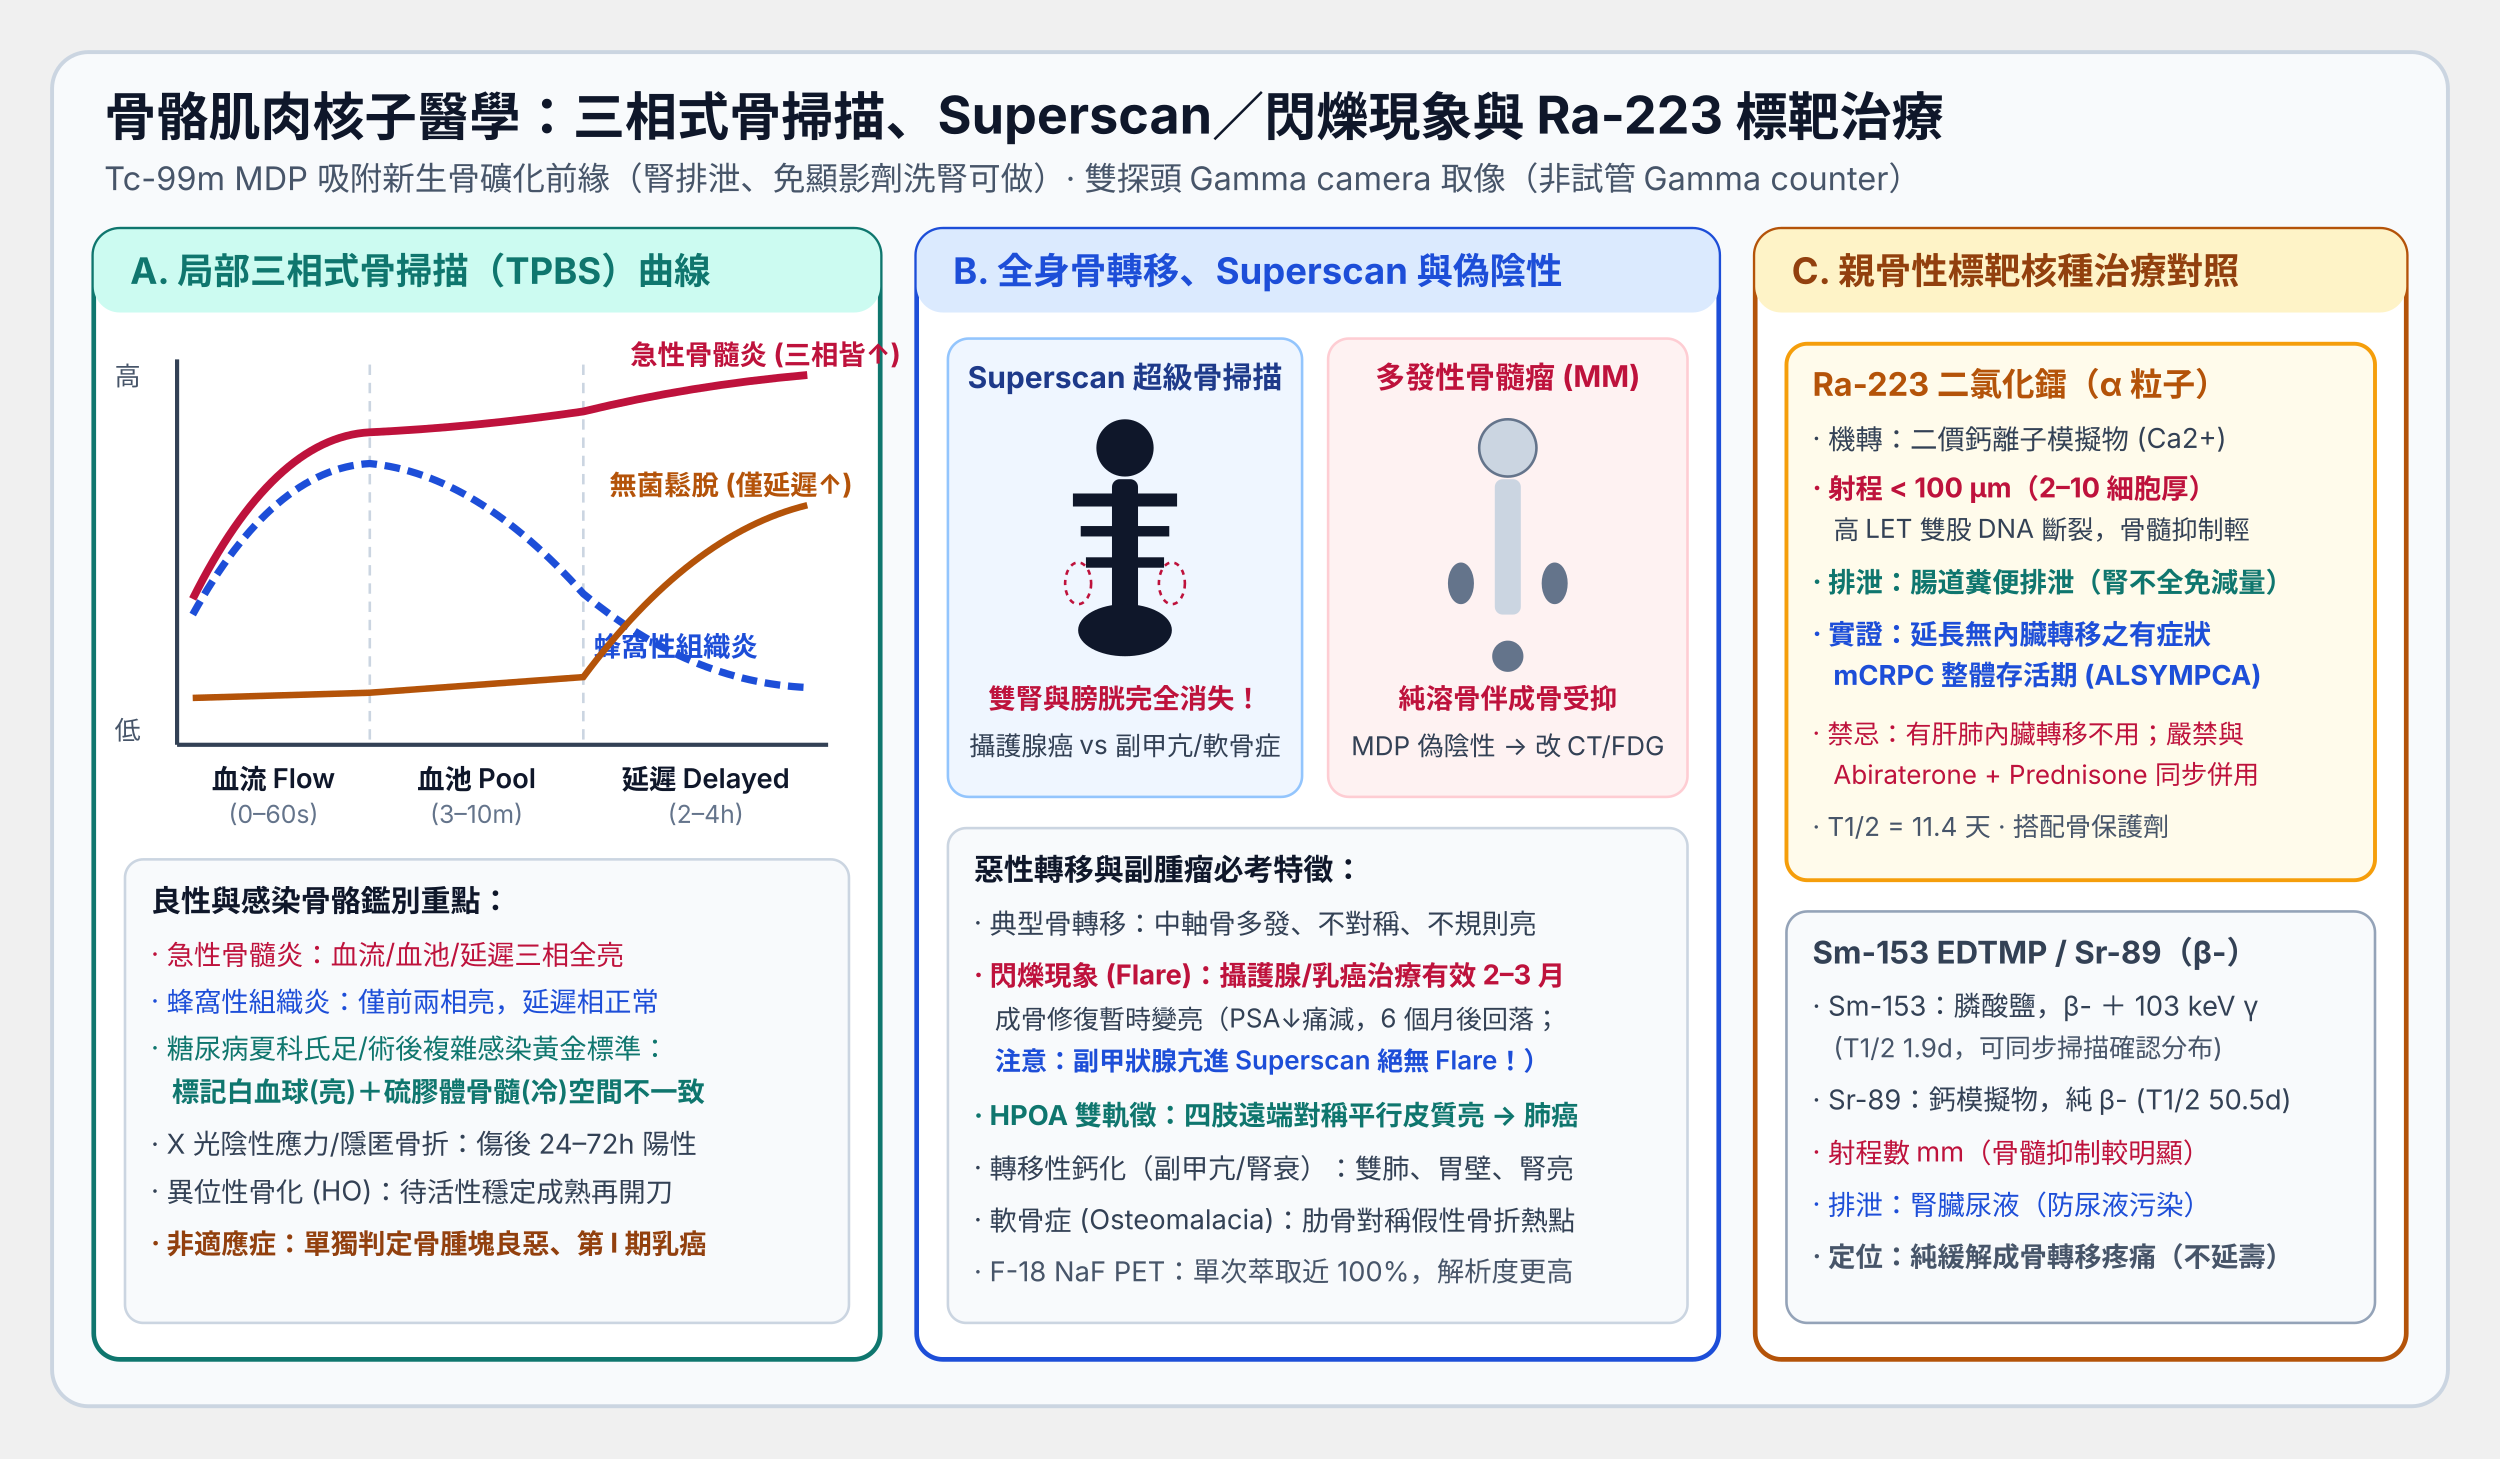
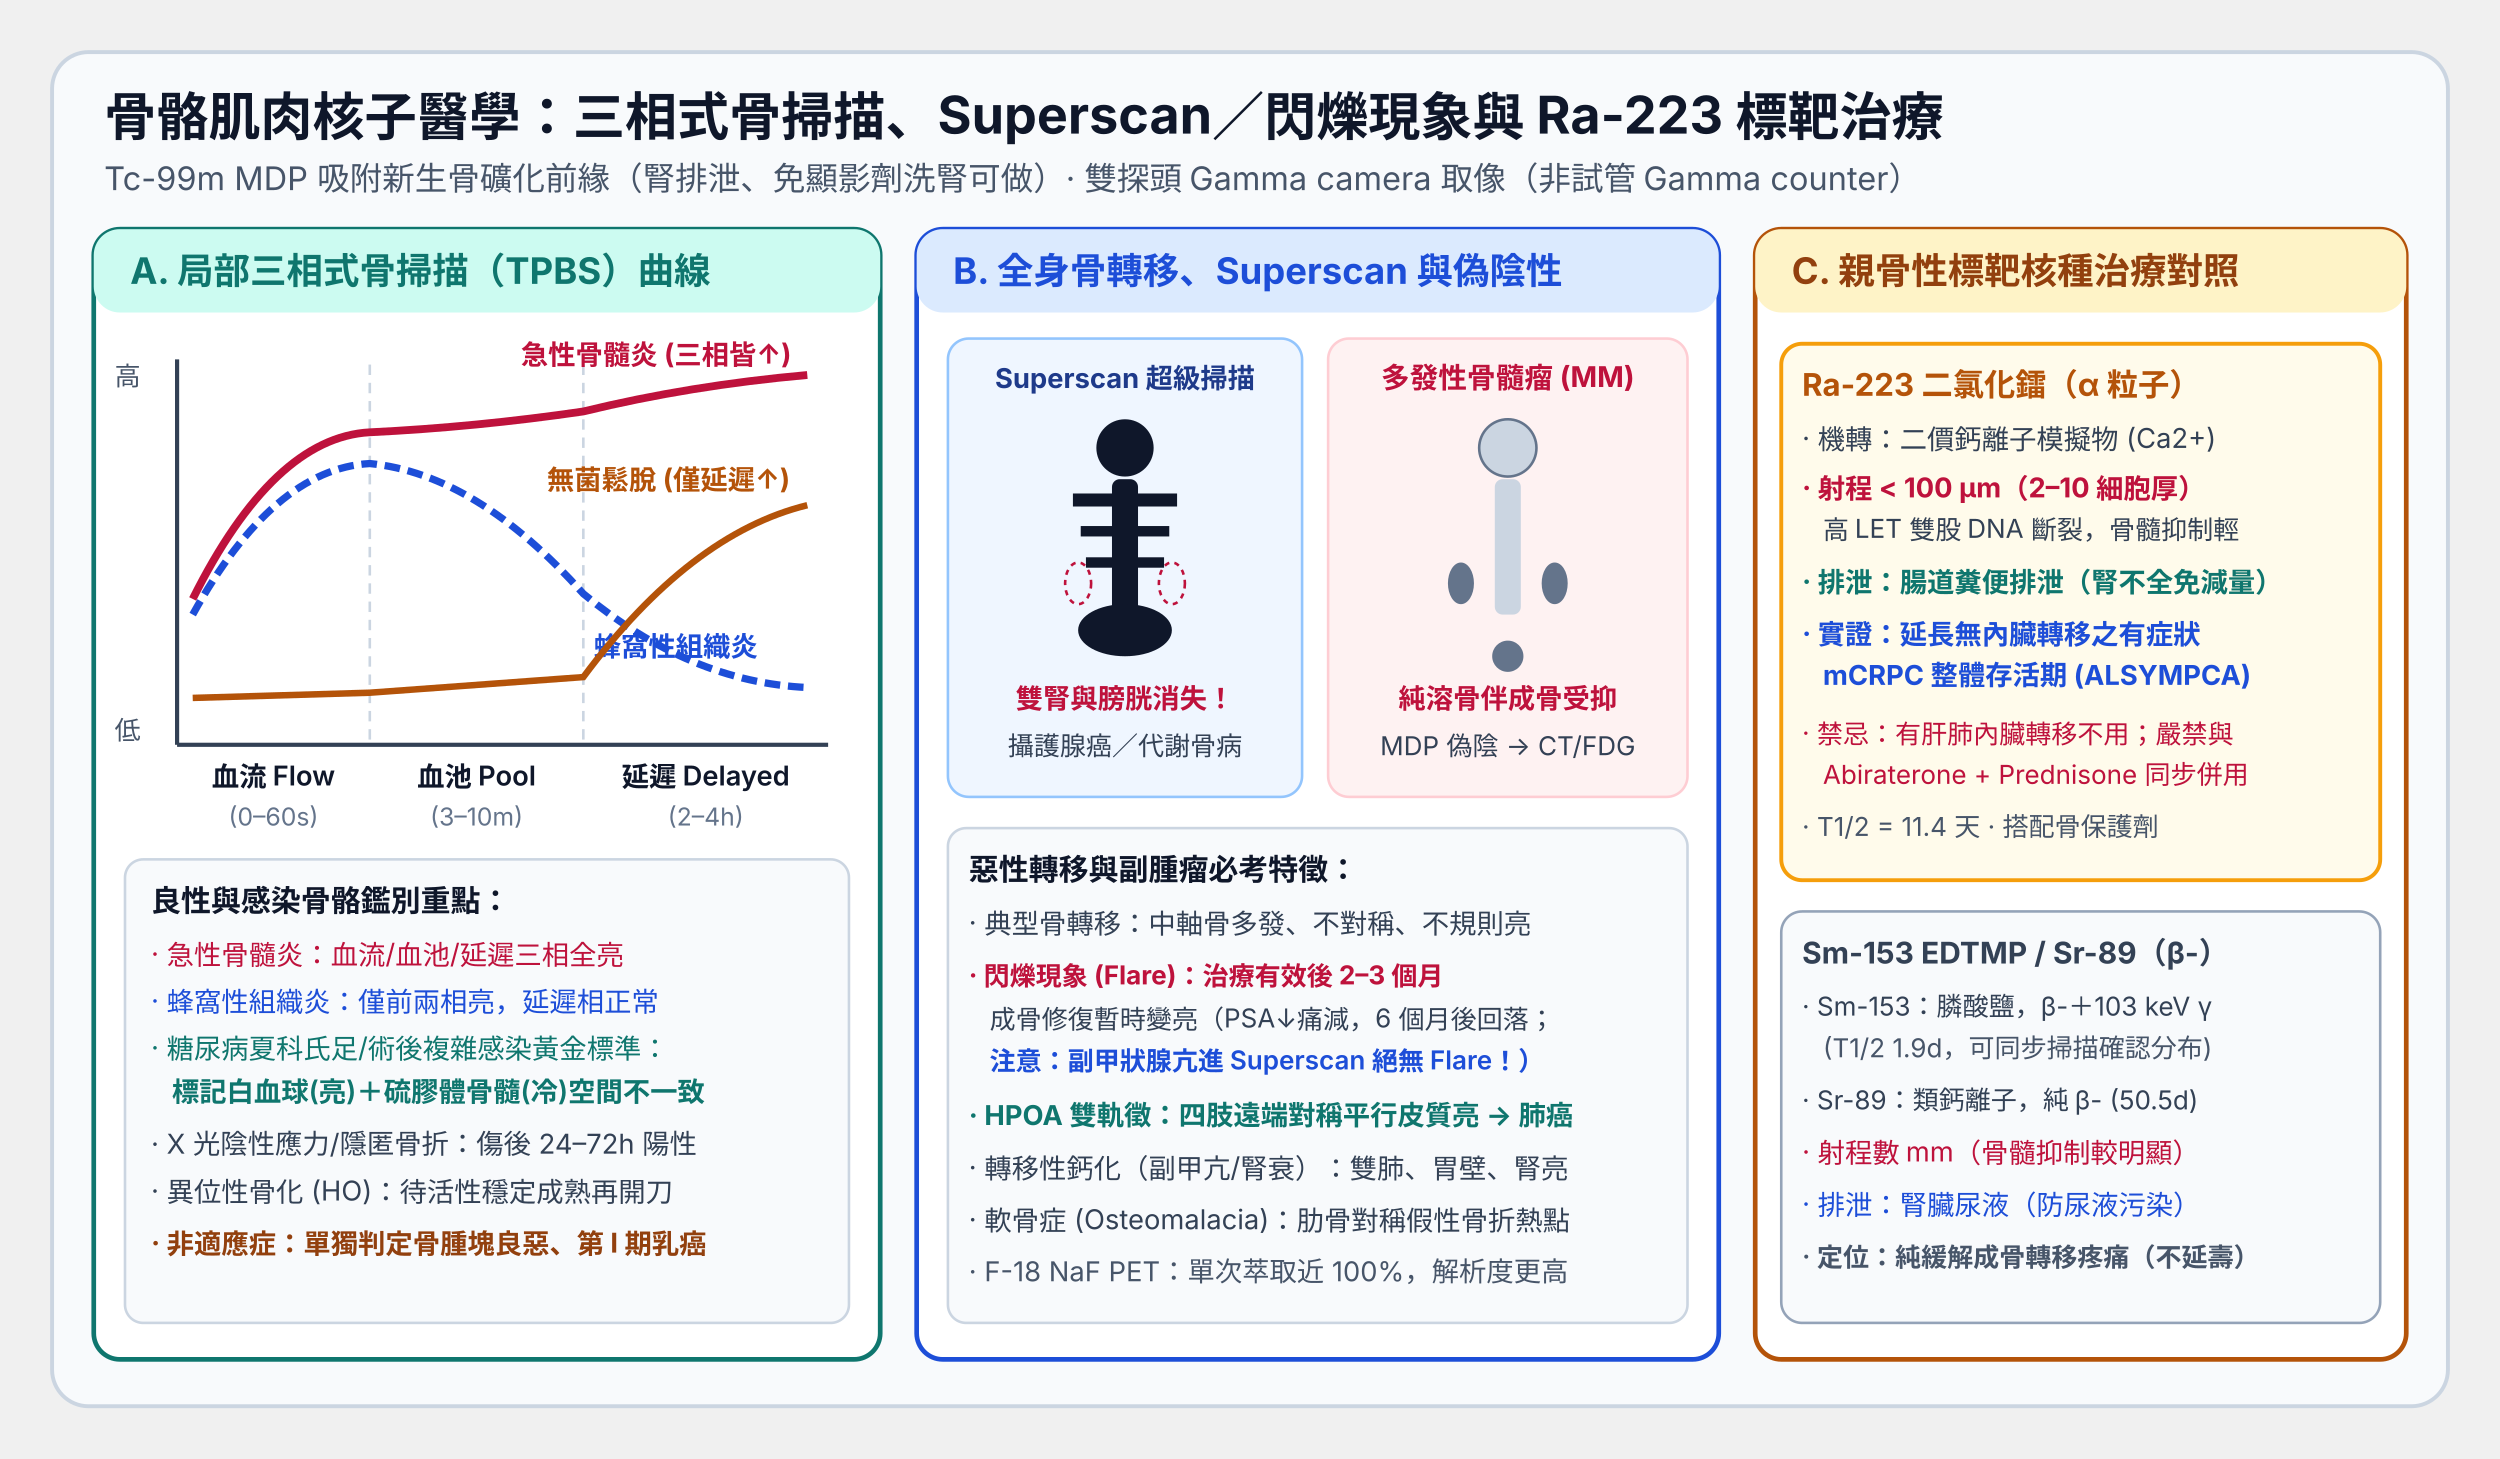
<svg xmlns="http://www.w3.org/2000/svg" viewBox="0 0 960 560" width="960" height="560" role="img" aria-labelledby="title desc">
  <rect x="20" y="20" width="920" height="520" rx="14" fill="#f8fafc" stroke="#cbd5e1" stroke-width="1.5" />
  <g font-family="system-ui, -apple-system, 'Noto Sans TC', sans-serif" fill="#0f172a">
    <text x="40" y="52" font-size="20" font-weight="700">骨骼肌肉核子醫學：三相式骨掃描、Superscan／閃爍現象與 Ra-223 標靶治療</text>
    <text x="40" y="73" font-size="12.5" fill="#475569">Tc-99m MDP 吸附新生骨礦化前緣（腎排泄、免顯影劑洗腎可做）· 雙探頭 Gamma camera 取像（非試管 Gamma counter）</text>
    <rect x="36" y="88" width="302" height="434" rx="10" fill="#ffffff" stroke="#0f766e" stroke-width="1.8" />
    <rect x="36" y="88" width="302" height="32" rx="10" fill="#ccfbf1" />
    <text x="50" y="109" font-size="14" font-weight="700" fill="#0f766e">A. 局部三相式骨掃描（TPBS）曲線</text>
    <line x1="68" y1="286" x2="318" y2="286" stroke="#334155" stroke-width="1.6" />
    <line x1="68" y1="286" x2="68" y2="138" stroke="#334155" stroke-width="1.6" />
    <text x="54" y="148" font-size="10" fill="#475569" text-anchor="end">高</text>
    <text x="54" y="284" font-size="10" fill="#475569" text-anchor="end">低</text>
    <line x1="142" y1="140" x2="142" y2="286" stroke="#cbd5e1" stroke-dasharray="4,3" />
    <line x1="224" y1="140" x2="224" y2="286" stroke="#cbd5e1" stroke-dasharray="4,3" />
-     <text x="105" y="303" font-size="10.5" font-weight="600" text-anchor="middle">血流 Flow</text>
-     <text x="105" y="316" font-size="9.5" fill="#64748b" text-anchor="middle">(0–60s)</text>
-     <text x="183" y="303" font-size="10.5" font-weight="600" text-anchor="middle">血池 Pool</text>
-     <text x="183" y="316" font-size="9.5" fill="#64748b" text-anchor="middle">(3–10m)</text>
-     <text x="271" y="303" font-size="10.5" font-weight="600" text-anchor="middle">延遲 Delayed</text>
-     <text x="271" y="316" font-size="9.5" fill="#64748b" text-anchor="middle">(2–4h)</text>
+     <text x="105" y="302" font-size="10.5" font-weight="600" text-anchor="middle">血流 Flow</text>
+     <text x="105" y="317" font-size="9.5" fill="#64748b" text-anchor="middle">(0–60s)</text>
+     <text x="183" y="302" font-size="10.5" font-weight="600" text-anchor="middle">血池 Pool</text>
+     <text x="183" y="317" font-size="9.5" fill="#64748b" text-anchor="middle">(3–10m)</text>
+     <text x="271" y="302" font-size="10.5" font-weight="600" text-anchor="middle">延遲 Delayed</text>
+     <text x="271" y="317" font-size="9.5" fill="#64748b" text-anchor="middle">(2–4h)</text>
    <path d="M74 230 Q105 168 142 166 Q183 164 224 158 Q265 148 310 144" fill="none" stroke="#be123c" stroke-width="3" />
-     <text x="242" y="140" font-size="10.5" font-weight="700" fill="#be123c">急性骨髓炎 (三相皆↑)</text>
+     <text x="200" y="140" font-size="10.5" font-weight="700" fill="#be123c">急性骨髓炎 (三相皆↑)</text>
    <path d="M74 236 Q105 180 142 178 Q183 182 224 228 Q265 262 310 264" fill="none" stroke="#1d4ed8" stroke-width="2.8" stroke-dasharray="6,3" />
    <text x="228" y="252" font-size="10.5" font-weight="700" fill="#1d4ed8">蜂窩性組織炎</text>
    <path d="M74 268 L142 266 L224 260 Q265 205 310 194" fill="none" stroke="#b45309" stroke-width="2.5" />
-     <text x="234" y="190" font-size="10.5" font-weight="700" fill="#b45309">無菌鬆脫 (僅延遲↑)</text>
+     <text x="210" y="188" font-size="10.5" font-weight="700" fill="#b45309">無菌鬆脫 (僅延遲↑)</text>
    <rect x="48" y="330" width="278" height="178" rx="7" fill="#f8fafc" stroke="#cbd5e1" />
    <text x="58" y="350" font-size="11.5" font-weight="700" fill="#0f172a">良性與感染骨骼鑑別重點：</text>
    <text x="58" y="370" font-size="10.5" fill="#be123c">· 急性骨髓炎：血流/血池/延遲三相全亮</text>
    <text x="58" y="388" font-size="10.5" fill="#1d4ed8">· 蜂窩性組織炎：僅前兩相亮，延遲相正常</text>
    <text x="58" y="406" font-size="10.5" fill="#0f766e">· 糖尿病夏科氏足/術後複雜感染黃金標準：</text>
    <text x="66" y="423" font-size="10.5" font-weight="600" fill="#0f766e">標記白血球(亮)＋硫膠體骨髓(冷)空間不一致</text>
    <text x="58" y="443" font-size="10.5" fill="#334155">· X 光陰性應力/隱匿骨折：傷後 24–72h 陽性</text>
    <text x="58" y="461" font-size="10.5" fill="#334155">· 異位性骨化 (HO)：待活性穩定成熟再開刀</text>
    <text x="58" y="481" font-size="10.5" font-weight="700" fill="#92400e">· 非適應症：單獨判定骨腫塊良惡、第 I 期乳癌</text>
    <rect x="352" y="88" width="308" height="434" rx="10" fill="#ffffff" stroke="#1d4ed8" stroke-width="1.8" />
    <rect x="352" y="88" width="308" height="32" rx="10" fill="#dbeafe" />
    <text x="366" y="109" font-size="14" font-weight="700" fill="#1d4ed8">B. 全身骨轉移、Superscan 與偽陰性</text>
    <rect x="364" y="130" width="136" height="176" rx="8" fill="#eff6ff" stroke="#93c5fd" />
-     <text x="432" y="149" font-size="11.5" font-weight="700" fill="#1e3a8a" text-anchor="middle">Superscan 超級骨掃描</text>
+     <text x="432" y="149" font-size="10.5" font-weight="700" fill="#1e3a8a" text-anchor="middle">Superscan 超級掃描</text>
    <circle cx="432" cy="172" r="11" fill="#0f172a" />
    <rect x="427" y="184" width="10" height="52" rx="3" fill="#0f172a" />
    <line x1="412" y1="192" x2="452" y2="192" stroke="#0f172a" stroke-width="5" />
    <line x1="415" y1="204" x2="449" y2="204" stroke="#0f172a" stroke-width="4" />
    <line x1="417" y1="216" x2="447" y2="216" stroke="#0f172a" stroke-width="4" />
    <ellipse cx="432" cy="242" rx="18" ry="10" fill="#0f172a" />
    <ellipse cx="414" cy="224" rx="5" ry="8" fill="none" stroke="#be123c" stroke-dasharray="2,2" />
    <ellipse cx="450" cy="224" rx="5" ry="8" fill="none" stroke="#be123c" stroke-dasharray="2,2" />
-     <text x="432" y="272" font-size="10.5" font-weight="700" fill="#be123c" text-anchor="middle">雙腎與膀胱完全消失！</text>
-     <text x="432" y="290" font-size="10" fill="#334155" text-anchor="middle">攝護腺癌 vs 副甲亢/軟骨症</text>
+     <text x="432" y="272" font-size="10.5" font-weight="700" fill="#be123c" text-anchor="middle">雙腎與膀胱消失！</text>
+     <text x="432" y="290" font-size="10" fill="#334155" text-anchor="middle">攝護腺癌／代謝骨病</text>
    <rect x="510" y="130" width="138" height="176" rx="8" fill="#fef2f2" stroke="#fecdd3" />
-     <text x="579" y="149" font-size="11.5" font-weight="700" fill="#be123c" text-anchor="middle">多發性骨髓瘤 (MM)</text>
+     <text x="579" y="149" font-size="11" font-weight="700" fill="#be123c" text-anchor="middle">多發性骨髓瘤 (MM)</text>
    <circle cx="579" cy="172" r="11" fill="#cbd5e1" stroke="#64748b" />
    <rect x="574" y="184" width="10" height="52" rx="3" fill="#cbd5e1" />
    <ellipse cx="561" cy="224" rx="5" ry="8" fill="#64748b" />
    <ellipse cx="597" cy="224" rx="5" ry="8" fill="#64748b" />
    <circle cx="579" cy="252" r="6" fill="#64748b" />
    <text x="579" y="272" font-size="10.5" font-weight="700" fill="#be123c" text-anchor="middle">純溶骨伴成骨受抑</text>
-     <text x="579" y="290" font-size="10" fill="#334155" text-anchor="middle">MDP 偽陰性 → 改 CT/FDG</text>
+     <text x="579" y="290" font-size="10" fill="#334155" text-anchor="middle">MDP 偽陰 → CT/FDG</text>
    <rect x="364" y="318" width="284" height="190" rx="7" fill="#f8fafc" stroke="#cbd5e1" />
-     <text x="374" y="338" font-size="11.5" font-weight="700" fill="#0f172a">惡性轉移與副腫瘤必考特徵：</text>
-     <text x="374" y="358" font-size="10.5" fill="#334155">· 典型骨轉移：中軸骨多發、不對稱、不規則亮</text>
-     <text x="374" y="378" font-size="10.5" font-weight="700" fill="#be123c">· 閃爍現象 (Flare)：攝護腺/乳癌治療有效 2–3 月</text>
-     <text x="382" y="395" font-size="10" fill="#334155">成骨修復暫時變亮（PSA↓痛減，6 個月後回落；</text>
-     <text x="382" y="411" font-size="10" font-weight="600" fill="#1d4ed8">注意：副甲狀腺亢進 Superscan 絕無 Flare！）</text>
-     <text x="374" y="432" font-size="10.5" font-weight="700" fill="#0f766e">· HPOA 雙軌徵：四肢遠端對稱平行皮質亮 → 肺癌</text>
-     <text x="374" y="452" font-size="10.5" fill="#334155">· 轉移性鈣化（副甲亢/腎衰）：雙肺、胃壁、腎亮</text>
-     <text x="374" y="472" font-size="10.5" fill="#334155">· 軟骨症 (Osteomalacia)：肋骨對稱假性骨折熱點</text>
-     <text x="374" y="492" font-size="10.5" fill="#475569">· F-18 NaF PET：單次萃取近 100%，解析度更高</text>
+     <text x="372" y="338" font-size="11.5" font-weight="700" fill="#0f172a">惡性轉移與副腫瘤必考特徵：</text>
+     <text x="372" y="358" font-size="10.5" fill="#334155">· 典型骨轉移：中軸骨多發、不對稱、不規則亮</text>
+     <text x="372" y="378" font-size="10" font-weight="700" fill="#be123c">· 閃爍現象 (Flare)：治療有效後 2–3 個月</text>
+     <text x="380" y="395" font-size="10" fill="#334155">成骨修復暫時變亮（PSA↓痛減，6 個月後回落；</text>
+     <text x="380" y="411" font-size="10" font-weight="600" fill="#1d4ed8">注意：副甲狀腺亢進 Superscan 絕無 Flare！）</text>
+     <text x="372" y="432" font-size="10.5" font-weight="700" fill="#0f766e">· HPOA 雙軌徵：四肢遠端對稱平行皮質亮 → 肺癌</text>
+     <text x="372" y="452" font-size="10.5" fill="#334155">· 轉移性鈣化（副甲亢/腎衰）：雙肺、胃壁、腎亮</text>
+     <text x="372" y="472" font-size="10.5" fill="#334155">· 軟骨症 (Osteomalacia)：肋骨對稱假性骨折熱點</text>
+     <text x="372" y="492" font-size="10.5" fill="#475569">· F-18 NaF PET：單次萃取近 100%，解析度更高</text>
    <rect x="674" y="88" width="250" height="434" rx="10" fill="#ffffff" stroke="#b45309" stroke-width="1.8" />
    <rect x="674" y="88" width="250" height="32" rx="10" fill="#fef3c7" />
    <text x="688" y="109" font-size="14" font-weight="700" fill="#92400e">C. 親骨性標靶核種治療對照</text>
-     <rect x="686" y="132" width="226" height="206" rx="8" fill="#fffbeb" stroke="#f59e0b" stroke-width="1.5" />
-     <text x="696" y="152" font-size="12.5" font-weight="700" fill="#b45309">Ra-223 二氯化鐳（α 粒子）</text>
-     <text x="696" y="172" font-size="10.5" fill="#334155">· 機轉：二價鈣離子模擬物 (Ca2+)</text>
-     <text x="696" y="191" font-size="10.5" font-weight="700" fill="#be123c">· 射程 &lt; 100 μm（2–10 細胞厚）</text>
-     <text x="704" y="207" font-size="10" fill="#334155">高 LET 雙股 DNA 斷裂，骨髓抑制輕</text>
-     <text x="696" y="227" font-size="10.5" font-weight="700" fill="#0f766e">· 排泄：腸道糞便排泄（腎不全免減量）</text>
-     <text x="696" y="247" font-size="10.5" font-weight="700" fill="#1d4ed8">· 實證：延長無內臟轉移之有症狀</text>
-     <text x="704" y="263" font-size="10.5" font-weight="700" fill="#1d4ed8">mCRPC 整體存活期 (ALSYMPCA)</text>
-     <text x="696" y="285" font-size="10" fill="#be123c">· 禁忌：有肝肺內臟轉移不用；嚴禁與</text>
-     <text x="704" y="301" font-size="10" fill="#be123c">Abiraterone + Prednisone 同步併用</text>
-     <text x="696" y="321" font-size="10" fill="#475569">· T1/2 = 11.4 天 · 搭配骨保護劑</text>
-     <rect x="686" y="350" width="226" height="158" rx="8" fill="#f8fafc" stroke="#94a3b8" />
-     <text x="696" y="370" font-size="12" font-weight="700" fill="#334155">Sm-153 EDTMP / Sr-89（β-）</text>
-     <text x="696" y="390" font-size="10.5" fill="#334155">· Sm-153：膦酸鹽，β- ＋ 103 keV γ</text>
-     <text x="704" y="406" font-size="10" fill="#475569">(T1/2 1.9d，可同步掃描確認分布)</text>
-     <text x="696" y="426" font-size="10.5" fill="#334155">· Sr-89：鈣模擬物，純 β- (T1/2 50.5d)</text>
-     <text x="696" y="446" font-size="10.5" fill="#be123c">· 射程數 mm（骨髓抑制較明顯）</text>
-     <text x="696" y="466" font-size="10.5" fill="#1d4ed8">· 排泄：腎臟尿液（防尿液污染）</text>
-     <text x="696" y="486" font-size="10.5" font-weight="600" fill="#475569">· 定位：純緩解成骨轉移疼痛（不延壽）</text>
+     <rect x="684" y="132" width="230" height="206" rx="8" fill="#fffbeb" stroke="#f59e0b" stroke-width="1.5" />
+     <text x="692" y="152" font-size="12" font-weight="700" fill="#b45309">Ra-223 二氯化鐳（α 粒子）</text>
+     <text x="692" y="172" font-size="10.5" fill="#334155">· 機轉：二價鈣離子模擬物 (Ca2+)</text>
+     <text x="692" y="191" font-size="10.5" font-weight="700" fill="#be123c">· 射程 &lt; 100 μm（2–10 細胞厚）</text>
+     <text x="700" y="207" font-size="10" fill="#334155">高 LET 雙股 DNA 斷裂，骨髓抑制輕</text>
+     <text x="692" y="227" font-size="10.5" font-weight="700" fill="#0f766e">· 排泄：腸道糞便排泄（腎不全免減量）</text>
+     <text x="692" y="247" font-size="10.5" font-weight="700" fill="#1d4ed8">· 實證：延長無內臟轉移之有症狀</text>
+     <text x="700" y="263" font-size="10.5" font-weight="700" fill="#1d4ed8">mCRPC 整體存活期 (ALSYMPCA)</text>
+     <text x="692" y="285" font-size="10" fill="#be123c">· 禁忌：有肝肺內臟轉移不用；嚴禁與</text>
+     <text x="700" y="301" font-size="10" fill="#be123c">Abiraterone + Prednisone 同步併用</text>
+     <text x="692" y="321" font-size="10" fill="#475569">· T1/2 = 11.4 天 · 搭配骨保護劑</text>
+     <rect x="684" y="350" width="230" height="158" rx="8" fill="#f8fafc" stroke="#94a3b8" />
+     <text x="692" y="370" font-size="11.5" font-weight="700" fill="#334155">Sm-153 EDTMP / Sr-89（β-）</text>
+     <text x="692" y="390" font-size="10" fill="#334155">· Sm-153：膦酸鹽，β-＋103 keV γ</text>
+     <text x="700" y="406" font-size="10" fill="#475569">(T1/2 1.9d，可同步掃描確認分布)</text>
+     <text x="692" y="426" font-size="10" fill="#334155">· Sr-89：類鈣離子，純 β- (50.5d)</text>
+     <text x="692" y="446" font-size="10.5" fill="#be123c">· 射程數 mm（骨髓抑制較明顯）</text>
+     <text x="692" y="466" font-size="10.5" fill="#1d4ed8">· 排泄：腎臟尿液（防尿液污染）</text>
+     <text x="692" y="486" font-size="10" font-weight="600" fill="#475569">· 定位：純緩解成骨轉移疼痛（不延壽）</text>
  </g>
</svg>
